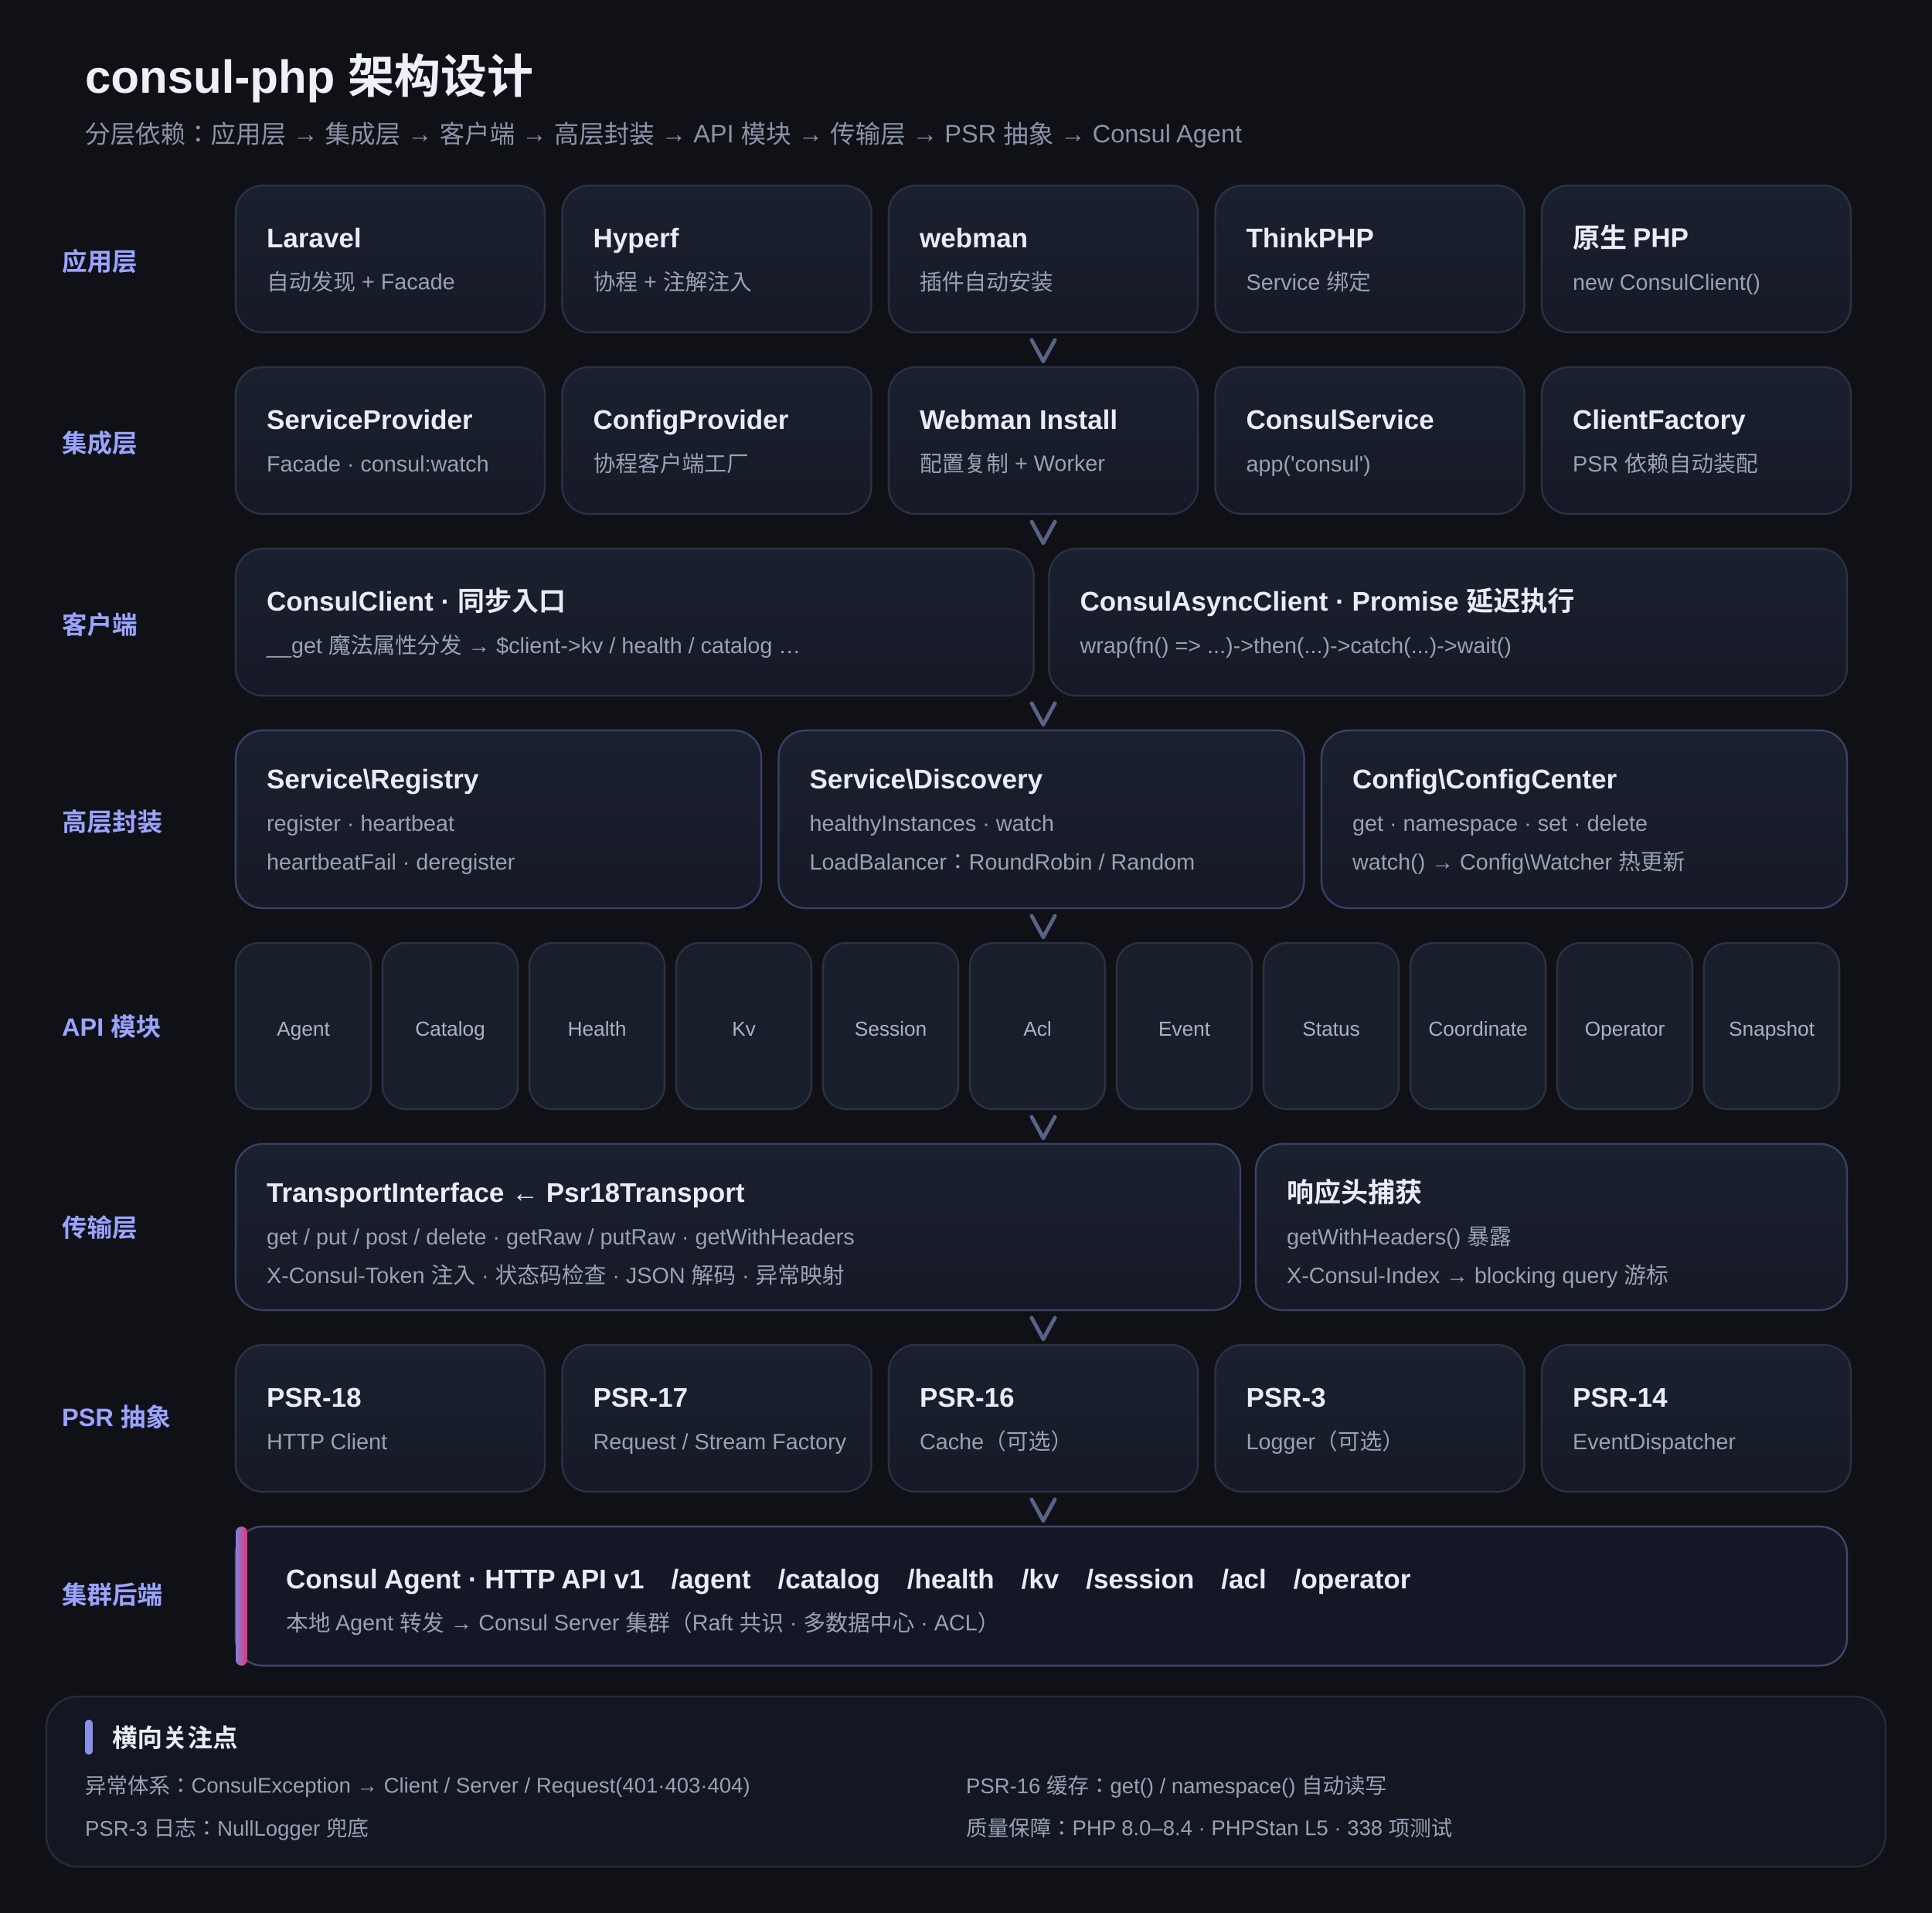
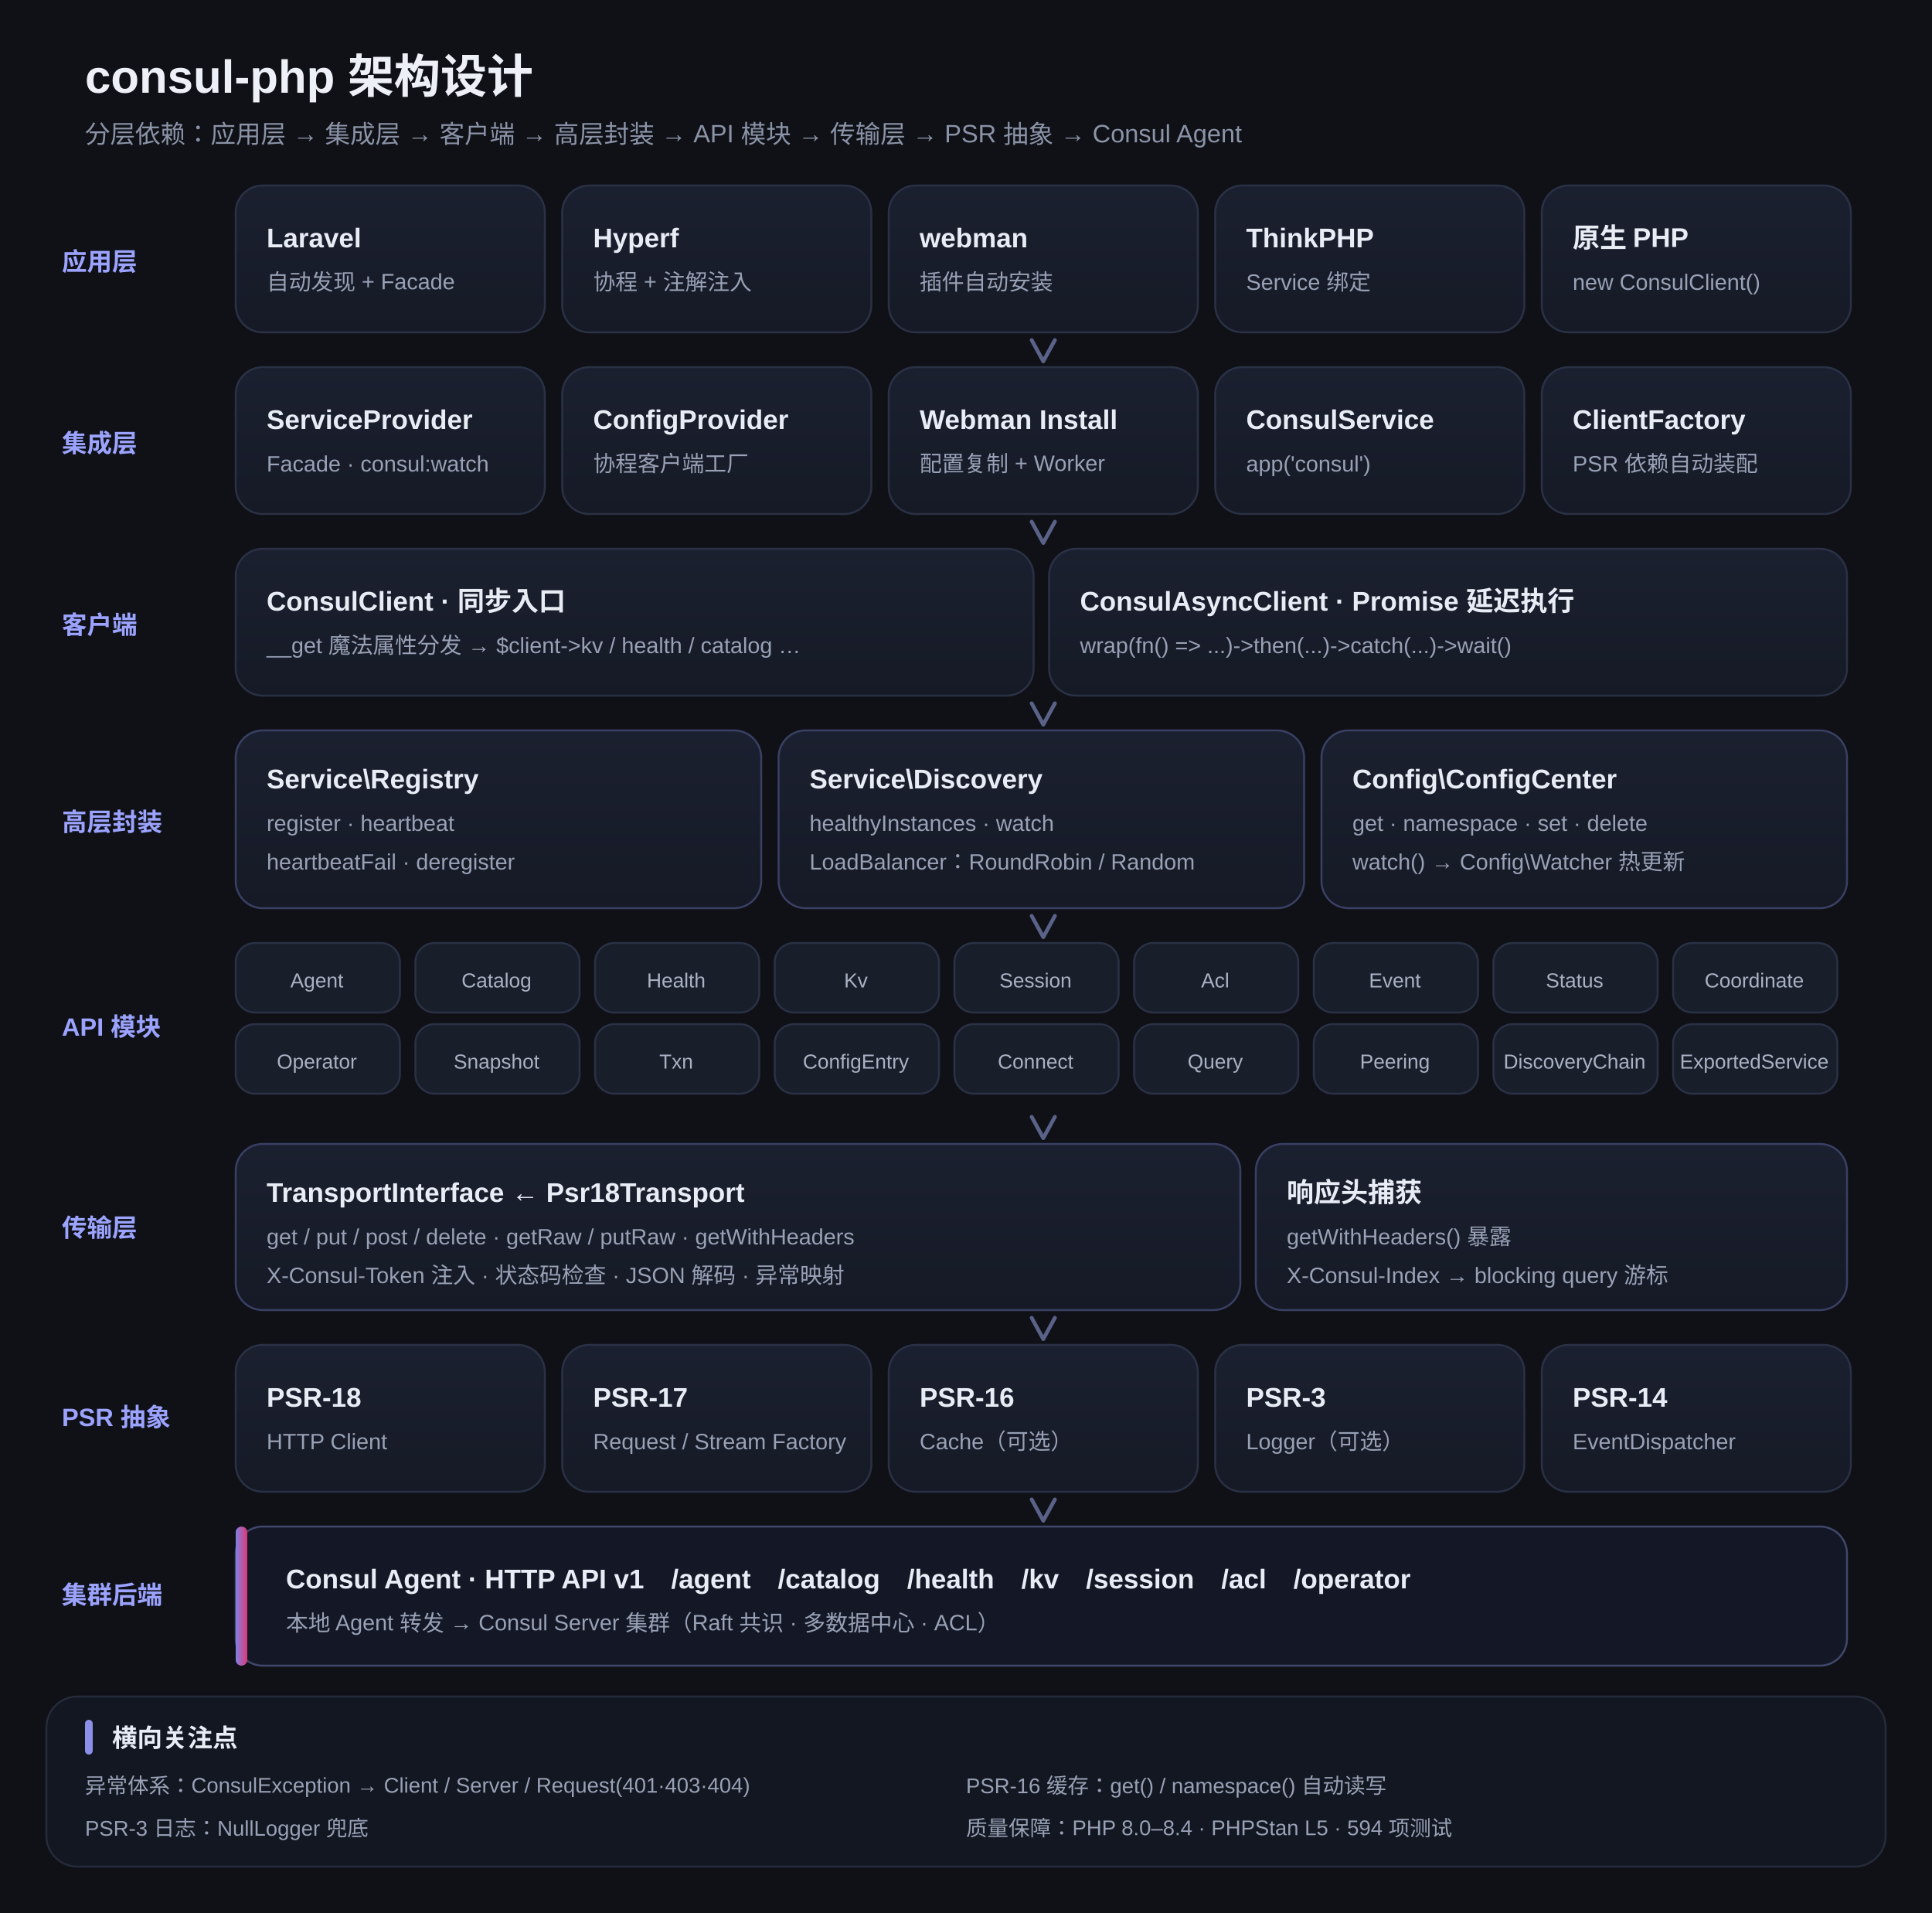
<svg xmlns="http://www.w3.org/2000/svg" width="1000" height="990" viewBox="0 0 1000 990" role="img" aria-label="consul-php 架构设计图">
  <style>
    .t { font-family: -apple-system, BlinkMacSystemFont, "Segoe UI", "Helvetica Neue", Arial, "DejaVu Sans", "Noto Sans SC", "PingFang SC", "Microsoft YaHei", sans-serif; }
    .h1 { font-size: 24px; font-weight: 700; fill: #EDF0F7; }
    .sub { font-size: 13px; fill: #8B93A7; }
    .gutter { font-size: 13px; font-weight: 600; fill: #9BA3FF; }
    .ct { font-size: 14px; font-weight: 600; fill: #E8ECF5; }
    .cs { font-size: 11.5px; fill: #98A1B5; }
    .mini { font-size: 10.5px; fill: #A9B2C3; }
    .band { font-size: 13px; font-weight: 600; fill: #E8ECF5; }
    .bands { font-size: 11px; fill: #98A1B5; }
  </style>
  <defs>
    <linearGradient id="card" x1="0" y1="0" x2="0" y2="1">
      <stop offset="0" stop-color="#1B2030" />
      <stop offset="1" stop-color="#161A26" />
    </linearGradient>
    <linearGradient id="accent" x1="0" y1="0" x2="1" y2="0">
      <stop offset="0" stop-color="#7E83E6" />
      <stop offset="1" stop-color="#E03875" />
    </linearGradient>
  </defs>
  <rect width="1000" height="990" fill="#0F1117" />
  <g class="t">
    <text class="h1" x="44" y="48">consul-php 架构设计</text>
    <text class="sub" x="44" y="74">分层依赖：应用层 → 集成层 → 客户端 → 高层封装 → API 模块 → 传输层 → PSR 抽象 → Consul Agent</text>
    <text class="gutter" x="32" y="140">应用层</text>
    <rect x="122" y="96" width="160" height="76" rx="14" fill="url(#card)" stroke="#2B3145" />
    <text class="ct" x="138" y="128">Laravel</text>
    <text class="cs" x="138" y="150">自动发现 + Facade</text>
    <rect x="291" y="96" width="160" height="76" rx="14" fill="url(#card)" stroke="#2B3145" />
    <text class="ct" x="307" y="128">Hyperf</text>
    <text class="cs" x="307" y="150">协程 + 注解注入</text>
    <rect x="460" y="96" width="160" height="76" rx="14" fill="url(#card)" stroke="#2B3145" />
    <text class="ct" x="476" y="128">webman</text>
    <text class="cs" x="476" y="150">插件自动安装</text>
    <rect x="629" y="96" width="160" height="76" rx="14" fill="url(#card)" stroke="#2B3145" />
    <text class="ct" x="645" y="128">ThinkPHP</text>
    <text class="cs" x="645" y="150">Service 绑定</text>
    <rect x="798" y="96" width="160" height="76" rx="14" fill="url(#card)" stroke="#2B3145" />
    <text class="ct" x="814" y="128">原生 PHP</text>
    <text class="cs" x="814" y="150">new ConsulClient()</text>
    <path d="M534 176 L540 187 L546 176" fill="none" stroke="#5A6288" stroke-width="2" stroke-linecap="round" stroke-linejoin="round" />
    <text class="gutter" x="32" y="234">集成层</text>
    <rect x="122" y="190" width="160" height="76" rx="14" fill="url(#card)" stroke="#2B3145" />
    <text class="ct" x="138" y="222">ServiceProvider</text>
    <text class="cs" x="138" y="244">Facade · consul:watch</text>
    <rect x="291" y="190" width="160" height="76" rx="14" fill="url(#card)" stroke="#2B3145" />
    <text class="ct" x="307" y="222">ConfigProvider</text>
    <text class="cs" x="307" y="244">协程客户端工厂</text>
    <rect x="460" y="190" width="160" height="76" rx="14" fill="url(#card)" stroke="#2B3145" />
    <text class="ct" x="476" y="222">Webman Install</text>
    <text class="cs" x="476" y="244">配置复制 + Worker</text>
    <rect x="629" y="190" width="160" height="76" rx="14" fill="url(#card)" stroke="#2B3145" />
    <text class="ct" x="645" y="222">ConsulService</text>
    <text class="cs" x="645" y="244">app('consul')</text>
    <rect x="798" y="190" width="160" height="76" rx="14" fill="url(#card)" stroke="#2B3145" />
    <text class="ct" x="814" y="222">ClientFactory</text>
    <text class="cs" x="814" y="244">PSR 依赖自动装配</text>
    <path d="M534 270 L540 281 L546 270" fill="none" stroke="#5A6288" stroke-width="2" stroke-linecap="round" stroke-linejoin="round" />
    <text class="gutter" x="32" y="328">客户端</text>
    <rect x="122" y="284" width="413" height="76" rx="14" fill="url(#card)" stroke="#2B3145" />
    <text class="ct" x="138" y="316">ConsulClient · 同步入口</text>
    <text class="cs" x="138" y="338">__get 魔法属性分发 → $client-&gt;kv / health / catalog …</text>
    <rect x="543" y="284" width="413" height="76" rx="14" fill="url(#card)" stroke="#2B3145" />
    <text class="ct" x="559" y="316">ConsulAsyncClient · Promise 延迟执行</text>
    <text class="cs" x="559" y="338">wrap(fn() =&gt; ...)-&gt;then(...)-&gt;catch(...)-&gt;wait()</text>
    <path d="M534 364 L540 375 L546 364" fill="none" stroke="#5A6288" stroke-width="2" stroke-linecap="round" stroke-linejoin="round" />
    <text class="gutter" x="32" y="430">高层封装</text>
    <rect x="122" y="378" width="272" height="92" rx="14" fill="url(#card)" stroke="#3A4064" />
    <text class="ct" x="138" y="408">Service\Registry</text>
    <text class="cs" x="138" y="430">register · heartbeat</text>
    <text class="cs" x="138" y="450">heartbeatFail · deregister</text>
    <rect x="403" y="378" width="272" height="92" rx="14" fill="url(#card)" stroke="#3A4064" />
    <text class="ct" x="419" y="408">Service\Discovery</text>
    <text class="cs" x="419" y="430">healthyInstances · watch</text>
    <text class="cs" x="419" y="450">LoadBalancer：RoundRobin / Random</text>
    <rect x="684" y="378" width="272" height="92" rx="14" fill="url(#card)" stroke="#3A4064" />
    <text class="ct" x="700" y="408">Config\ConfigCenter</text>
    <text class="cs" x="700" y="430">get · namespace · set · delete</text>
    <text class="cs" x="700" y="450">watch() → Config\Watcher 热更新</text>
    <path d="M534 474 L540 485 L546 474" fill="none" stroke="#5A6288" stroke-width="2" stroke-linecap="round" stroke-linejoin="round" />
    <text class="gutter" x="32" y="536">API 模块</text>
-     <rect x="122" y="488" width="70" height="86" rx="12" fill="#191E2B" stroke="#2B3145" />
-     <text class="mini" x="157" y="536" text-anchor="middle">Agent</text>
-     <rect x="198" y="488" width="70" height="86" rx="12" fill="#191E2B" stroke="#2B3145" />
-     <text class="mini" x="233" y="536" text-anchor="middle">Catalog</text>
-     <rect x="274" y="488" width="70" height="86" rx="12" fill="#191E2B" stroke="#2B3145" />
-     <text class="mini" x="309" y="536" text-anchor="middle">Health</text>
-     <rect x="350" y="488" width="70" height="86" rx="12" fill="#191E2B" stroke="#2B3145" />
-     <text class="mini" x="385" y="536" text-anchor="middle">Kv</text>
-     <rect x="426" y="488" width="70" height="86" rx="12" fill="#191E2B" stroke="#2B3145" />
-     <text class="mini" x="461" y="536" text-anchor="middle">Session</text>
-     <rect x="502" y="488" width="70" height="86" rx="12" fill="#191E2B" stroke="#2B3145" />
-     <text class="mini" x="537" y="536" text-anchor="middle">Acl</text>
-     <rect x="578" y="488" width="70" height="86" rx="12" fill="#191E2B" stroke="#2B3145" />
-     <text class="mini" x="613" y="536" text-anchor="middle">Event</text>
-     <rect x="654" y="488" width="70" height="86" rx="12" fill="#191E2B" stroke="#2B3145" />
-     <text class="mini" x="689" y="536" text-anchor="middle">Status</text>
-     <rect x="730" y="488" width="70" height="86" rx="12" fill="#191E2B" stroke="#2B3145" />
-     <text class="mini" x="765" y="536" text-anchor="middle">Coordinate</text>
-     <rect x="806" y="488" width="70" height="86" rx="12" fill="#191E2B" stroke="#2B3145" />
-     <text class="mini" x="841" y="536" text-anchor="middle">Operator</text>
-     <rect x="882" y="488" width="70" height="86" rx="12" fill="#191E2B" stroke="#2B3145" />
-     <text class="mini" x="917" y="536" text-anchor="middle">Snapshot</text>
+     <rect x="122" y="488" width="85" height="36" rx="10" fill="#191E2B" stroke="#2B3145" />
+     <text class="mini" x="164" y="511" text-anchor="middle">Agent</text>
+     <rect x="215" y="488" width="85" height="36" rx="10" fill="#191E2B" stroke="#2B3145" />
+     <text class="mini" x="257" y="511" text-anchor="middle">Catalog</text>
+     <rect x="308" y="488" width="85" height="36" rx="10" fill="#191E2B" stroke="#2B3145" />
+     <text class="mini" x="350" y="511" text-anchor="middle">Health</text>
+     <rect x="401" y="488" width="85" height="36" rx="10" fill="#191E2B" stroke="#2B3145" />
+     <text class="mini" x="443" y="511" text-anchor="middle">Kv</text>
+     <rect x="494" y="488" width="85" height="36" rx="10" fill="#191E2B" stroke="#2B3145" />
+     <text class="mini" x="536" y="511" text-anchor="middle">Session</text>
+     <rect x="587" y="488" width="85" height="36" rx="10" fill="#191E2B" stroke="#2B3145" />
+     <text class="mini" x="629" y="511" text-anchor="middle">Acl</text>
+     <rect x="680" y="488" width="85" height="36" rx="10" fill="#191E2B" stroke="#2B3145" />
+     <text class="mini" x="722" y="511" text-anchor="middle">Event</text>
+     <rect x="773" y="488" width="85" height="36" rx="10" fill="#191E2B" stroke="#2B3145" />
+     <text class="mini" x="815" y="511" text-anchor="middle">Status</text>
+     <rect x="866" y="488" width="85" height="36" rx="10" fill="#191E2B" stroke="#2B3145" />
+     <text class="mini" x="908" y="511" text-anchor="middle">Coordinate</text>
+     <rect x="122" y="530" width="85" height="36" rx="10" fill="#191E2B" stroke="#2B3145" />
+     <text class="mini" x="164" y="553" text-anchor="middle">Operator</text>
+     <rect x="215" y="530" width="85" height="36" rx="10" fill="#191E2B" stroke="#2B3145" />
+     <text class="mini" x="257" y="553" text-anchor="middle">Snapshot</text>
+     <rect x="308" y="530" width="85" height="36" rx="10" fill="#191E2B" stroke="#2B3145" />
+     <text class="mini" x="350" y="553" text-anchor="middle">Txn</text>
+     <rect x="401" y="530" width="85" height="36" rx="10" fill="#191E2B" stroke="#2B3145" />
+     <text class="mini" x="443" y="553" text-anchor="middle">ConfigEntry</text>
+     <rect x="494" y="530" width="85" height="36" rx="10" fill="#191E2B" stroke="#2B3145" />
+     <text class="mini" x="536" y="553" text-anchor="middle">Connect</text>
+     <rect x="587" y="530" width="85" height="36" rx="10" fill="#191E2B" stroke="#2B3145" />
+     <text class="mini" x="629" y="553" text-anchor="middle">Query</text>
+     <rect x="680" y="530" width="85" height="36" rx="10" fill="#191E2B" stroke="#2B3145" />
+     <text class="mini" x="722" y="553" text-anchor="middle">Peering</text>
+     <rect x="773" y="530" width="85" height="36" rx="10" fill="#191E2B" stroke="#2B3145" />
+     <text class="mini" x="815" y="553" text-anchor="middle">DiscoveryChain</text>
+     <rect x="866" y="530" width="85" height="36" rx="10" fill="#191E2B" stroke="#2B3145" />
+     <text class="mini" x="908" y="553" text-anchor="middle">ExportedService</text>
    <path d="M534 578 L540 589 L546 578" fill="none" stroke="#5A6288" stroke-width="2" stroke-linecap="round" stroke-linejoin="round" />
    <text class="gutter" x="32" y="640">传输层</text>
    <rect x="122" y="592" width="520" height="86" rx="14" fill="url(#card)" stroke="#3A4064" />
    <text class="ct" x="138" y="622">TransportInterface ← Psr18Transport</text>
    <text class="cs" x="138" y="644">get / put / post / delete · getRaw / putRaw · getWithHeaders</text>
    <text class="cs" x="138" y="664">X-Consul-Token 注入 · 状态码检查 · JSON 解码 · 异常映射</text>
    <rect x="650" y="592" width="306" height="86" rx="14" fill="url(#card)" stroke="#3A4064" />
    <text class="ct" x="666" y="622">响应头捕获</text>
    <text class="cs" x="666" y="644">getWithHeaders() 暴露</text>
    <text class="cs" x="666" y="664">X-Consul-Index → blocking query 游标</text>
    <path d="M534 682 L540 693 L546 682" fill="none" stroke="#5A6288" stroke-width="2" stroke-linecap="round" stroke-linejoin="round" />
    <text class="gutter" x="32" y="738">PSR 抽象</text>
    <rect x="122" y="696" width="160" height="76" rx="14" fill="url(#card)" stroke="#2B3145" />
    <text class="ct" x="138" y="728">PSR-18</text>
    <text class="cs" x="138" y="750">HTTP Client</text>
    <rect x="291" y="696" width="160" height="76" rx="14" fill="url(#card)" stroke="#2B3145" />
    <text class="ct" x="307" y="728">PSR-17</text>
    <text class="cs" x="307" y="750">Request / Stream Factory</text>
    <rect x="460" y="696" width="160" height="76" rx="14" fill="url(#card)" stroke="#2B3145" />
    <text class="ct" x="476" y="728">PSR-16</text>
    <text class="cs" x="476" y="750">Cache（可选）</text>
    <rect x="629" y="696" width="160" height="76" rx="14" fill="url(#card)" stroke="#2B3145" />
    <text class="ct" x="645" y="728">PSR-3</text>
    <text class="cs" x="645" y="750">Logger（可选）</text>
    <rect x="798" y="696" width="160" height="76" rx="14" fill="url(#card)" stroke="#2B3145" />
    <text class="ct" x="814" y="728">PSR-14</text>
    <text class="cs" x="814" y="750">EventDispatcher</text>
    <path d="M534 776 L540 787 L546 776" fill="none" stroke="#5A6288" stroke-width="2" stroke-linecap="round" stroke-linejoin="round" />
    <text class="gutter" x="32" y="830">集群后端</text>
    <rect x="122" y="790" width="834" height="72" rx="14" fill="#141826" stroke="#41476B" />
    <rect x="122" y="790" width="6" height="72" rx="3" fill="url(#accent)" />
    <text class="ct" x="148" y="822">Consul Agent · HTTP API v1　/agent　/catalog　/health　/kv　/session　/acl　/operator</text>
    <text class="cs" x="148" y="844">本地 Agent 转发 → Consul Server 集群（Raft 共识 · 多数据中心 · ACL）</text>
    <rect x="24" y="878" width="952" height="88" rx="16" fill="#131722" stroke="#262B3A" />
    <rect x="44" y="890" width="4" height="18" rx="2" fill="#8B8FE8" />
    <text class="band" x="58" y="904">横向关注点</text>
    <text class="bands" x="44" y="928">异常体系：ConsulException → Client / Server / Request(401·403·404)</text>
    <text class="bands" x="500" y="928">PSR-16 缓存：get() / namespace() 自动读写</text>
    <text class="bands" x="44" y="950">PSR-3 日志：NullLogger 兜底</text>
-     <text class="bands" x="500" y="950">质量保障：PHP 8.0–8.4 · PHPStan L5 · 338 项测试</text>
+     <text class="bands" x="500" y="950">质量保障：PHP 8.0–8.4 · PHPStan L5 · 594 项测试</text>
  </g>
</svg>
